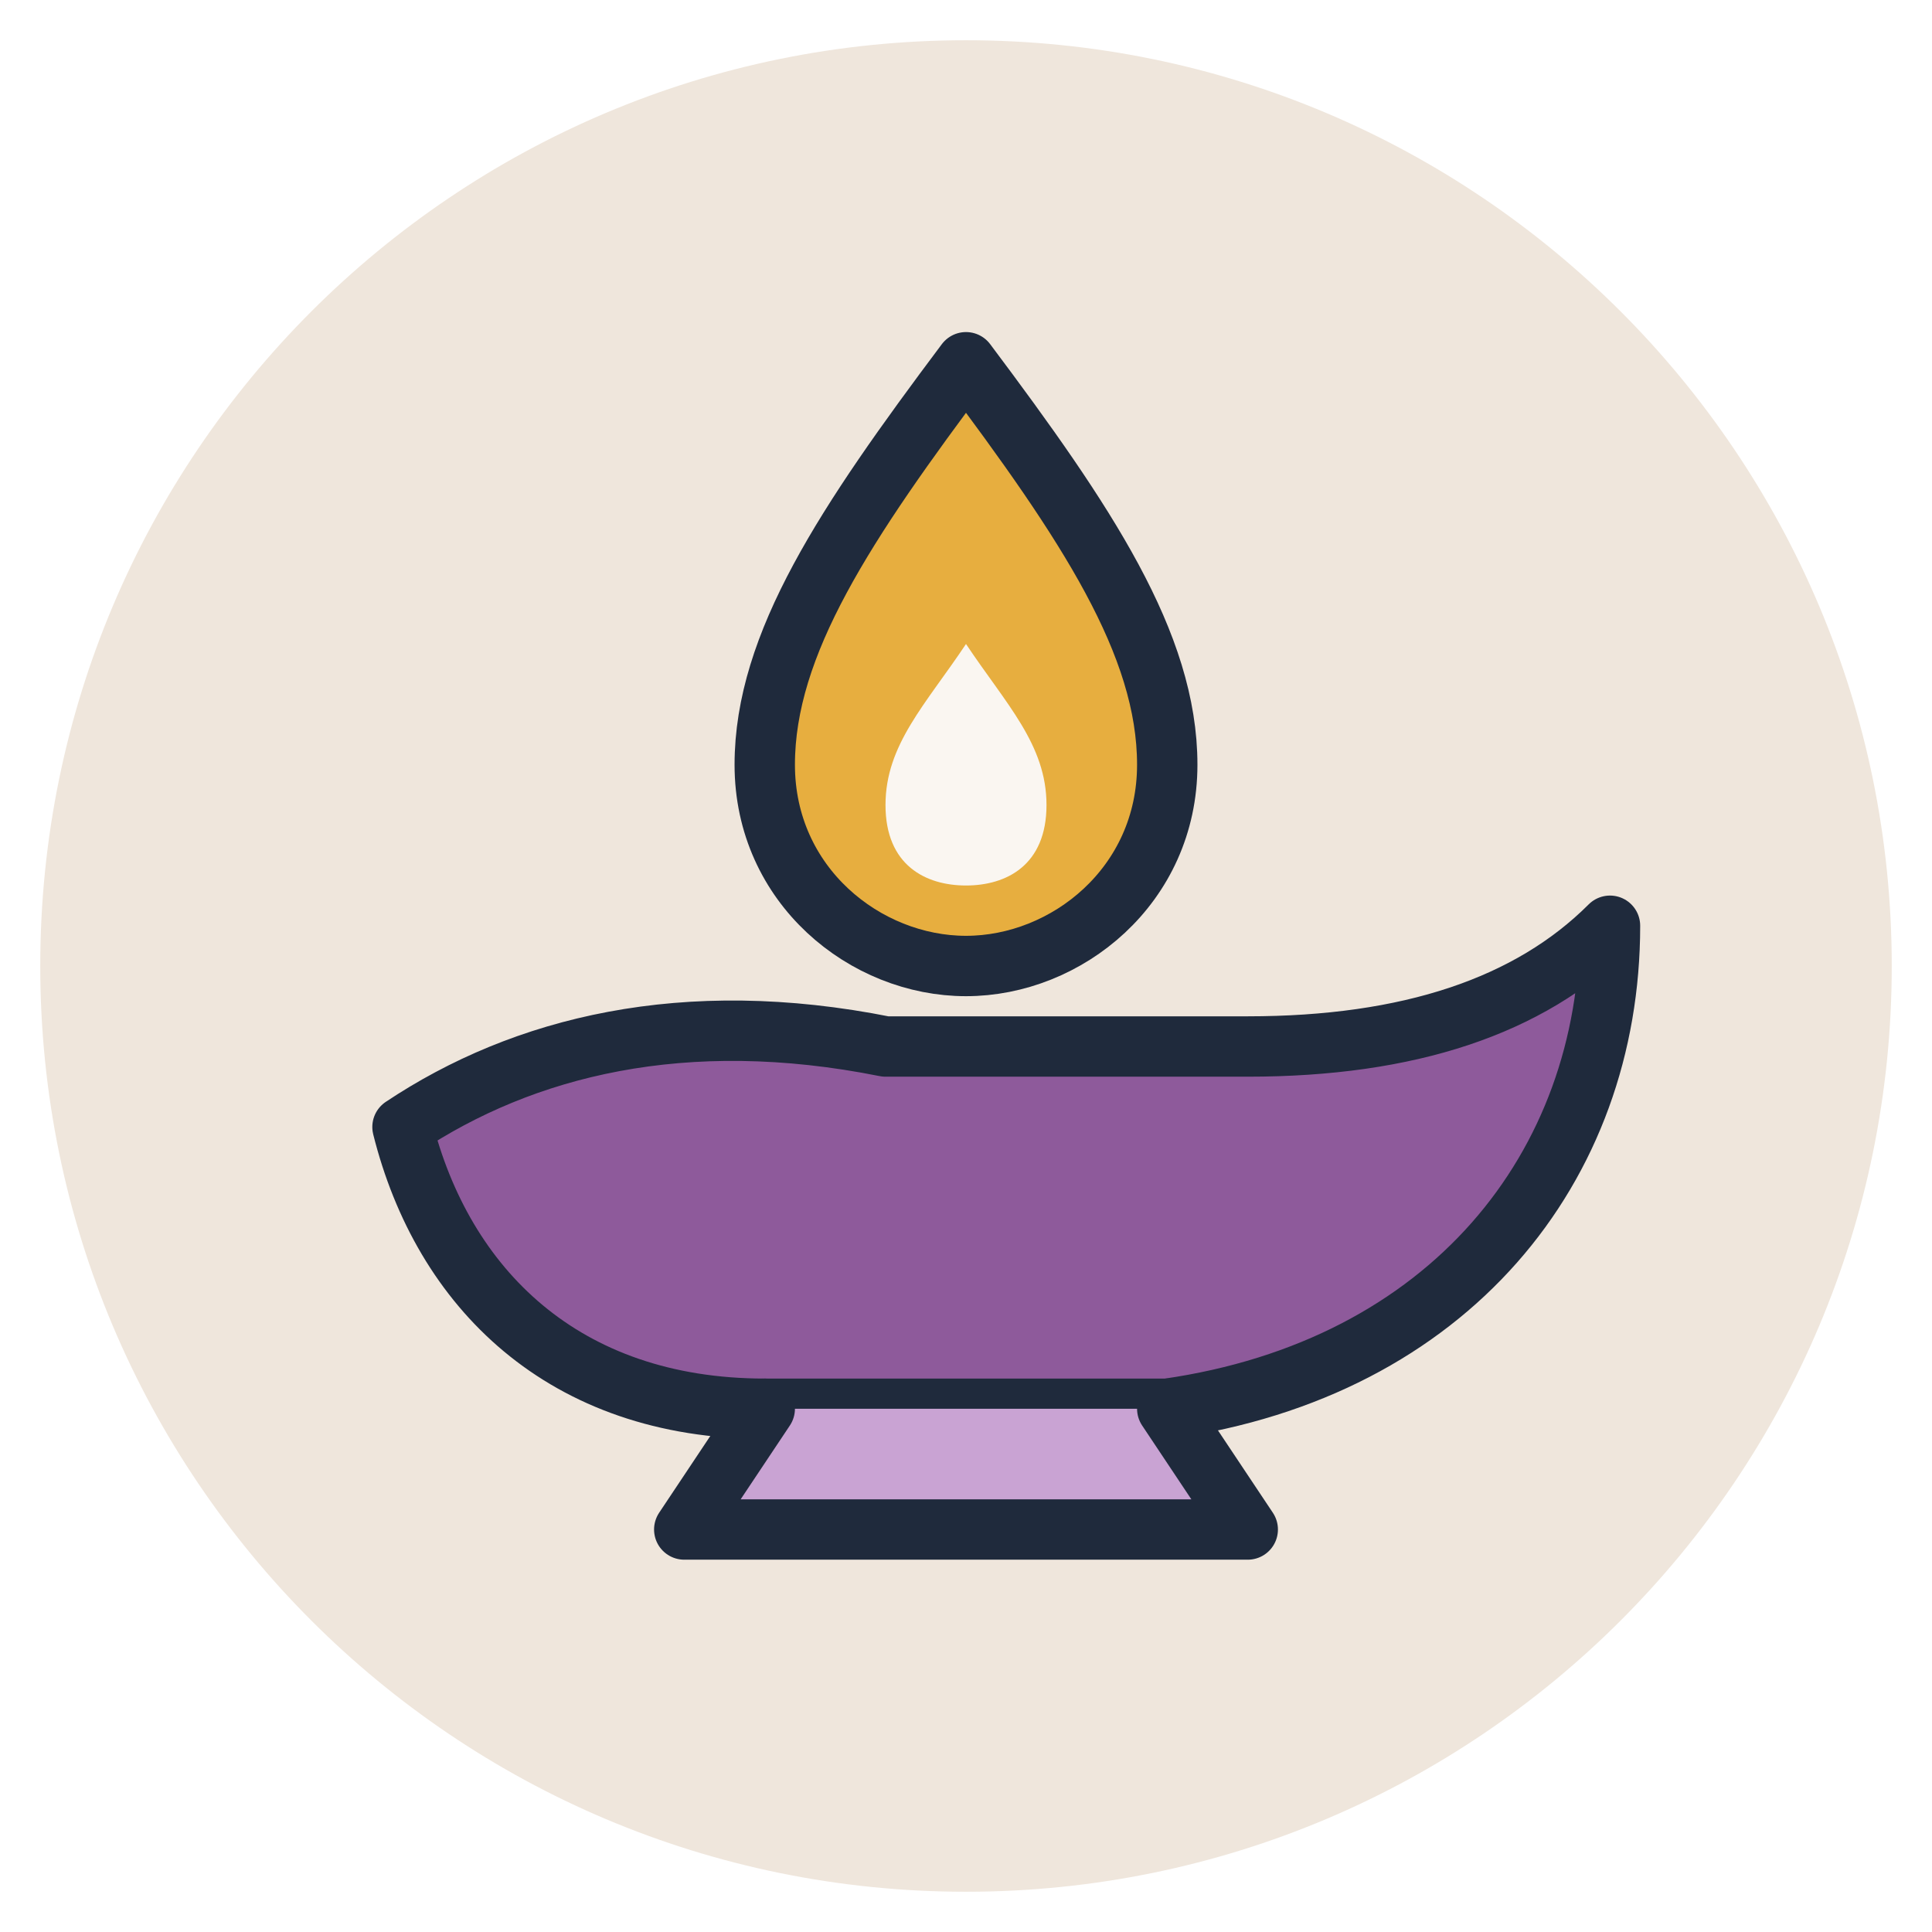
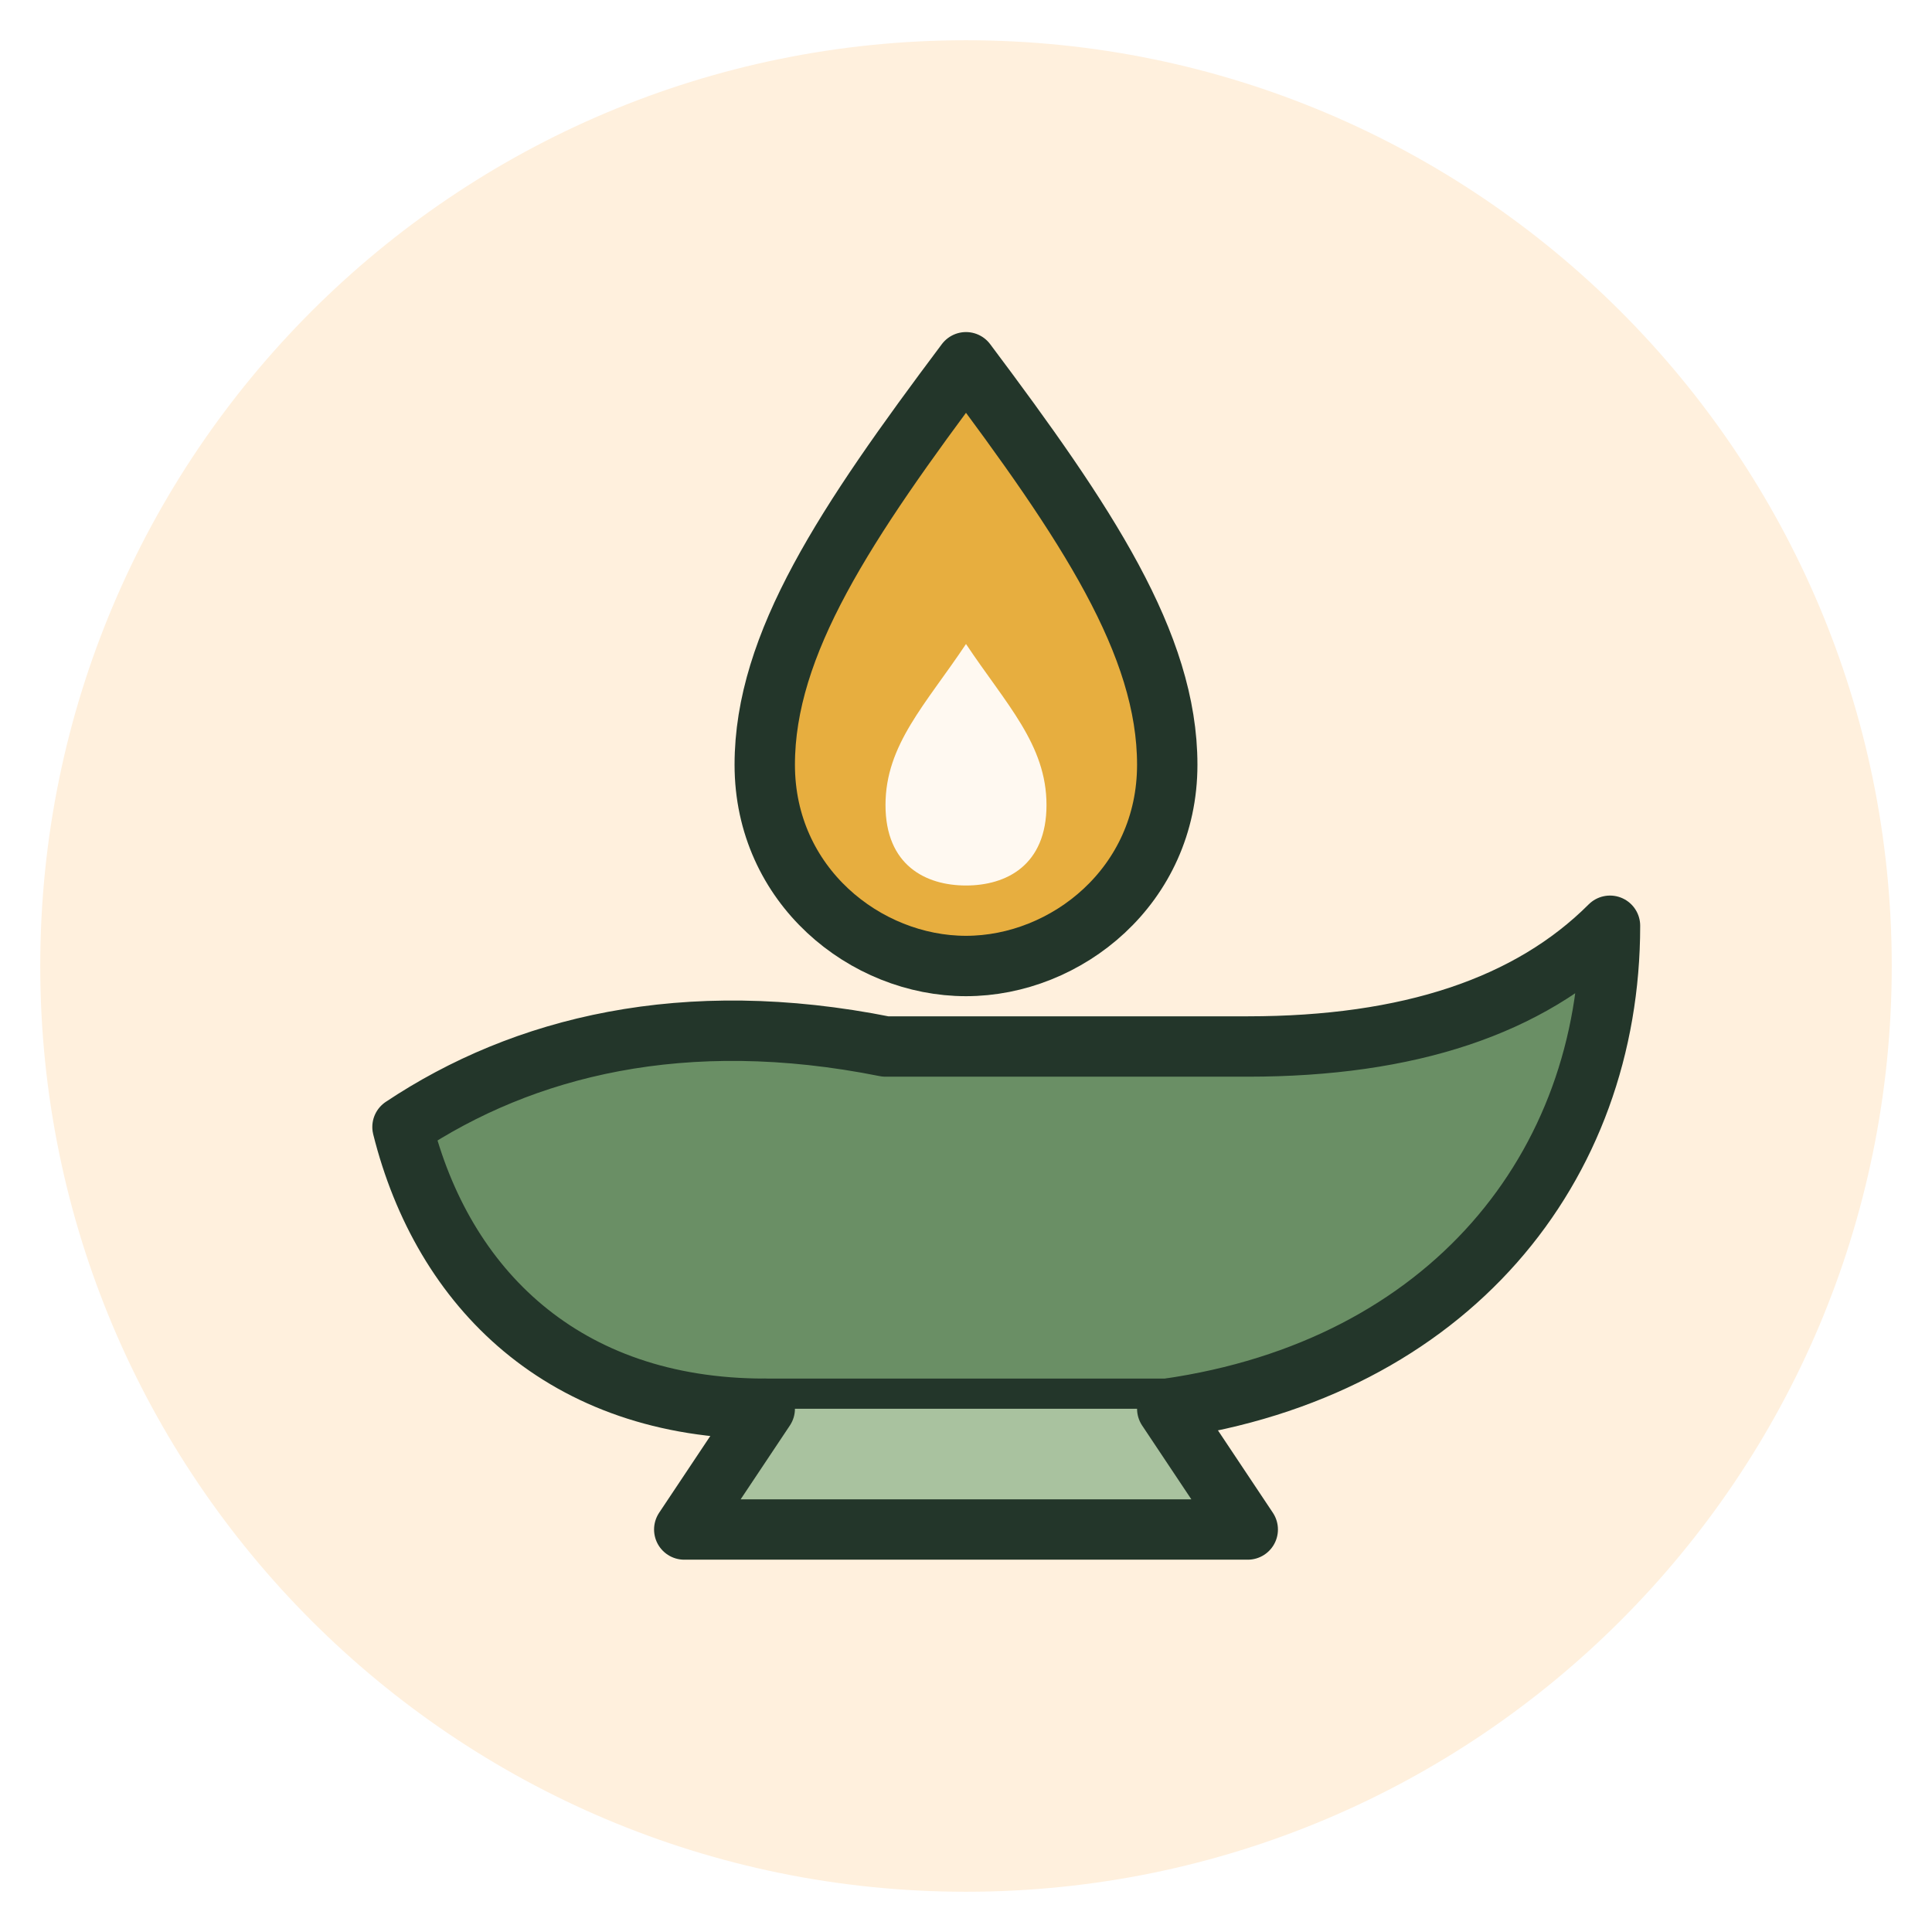
<svg xmlns="http://www.w3.org/2000/svg" viewBox="0 0 96 96" role="img" aria-label="heiligheid">
-   <circle cx="48" cy="48" r="46" fill="#EFE6DC" />
-   <path d="M48 18 C54 26 58 32 58 38 C58 44 53 48 48 48 C43 48 38 44 38 38 C38 32 42 26 48 18 Z" fill="#E7AE3F" stroke="#1F2A3C" stroke-width="3" stroke-linejoin="round" stroke-linecap="round" />
-   <path d="M48 32 C50 35 52 37 52 40 C52 43 50 44 48 44 C46 44 44 43 44 40 C44 37 46 35 48 32 Z" fill="#FAF6F1" />
-   <path d="M20 56 C26 52 34 50 44 52 H62 C70 52 76 50 80 46 C80 58 72 68 58 70 H38 C28 70 22 64 20 56 Z" fill="#8E5A9B" stroke="#1F2A3C" stroke-width="3" stroke-linejoin="round" stroke-linecap="round" />
-   <path d="M38 70 l-4 6 h28 l-4 -6" fill="#C9A3D3" stroke="#1F2A3C" stroke-width="3" stroke-linejoin="round" stroke-linecap="round" />
+   <circle cx="48" cy="48" r="46" fill="#FFF0DD" />
+   <path d="M48 18 C54 26 58 32 58 38 C58 44 53 48 48 48 C43 48 38 44 38 38 C38 32 42 26 48 18 Z" fill="#E7AE3F" stroke="#23362A" stroke-width="3" stroke-linejoin="round" stroke-linecap="round" />
+   <path d="M48 32 C50 35 52 37 52 40 C52 43 50 44 48 44 C46 44 44 43 44 40 C44 37 46 35 48 32 Z" fill="#FFF9F1" />
+   <path d="M20 56 C26 52 34 50 44 52 H62 C70 52 76 50 80 46 C80 58 72 68 58 70 H38 C28 70 22 64 20 56 Z" fill="#6A8F65" stroke="#23362A" stroke-width="3" stroke-linejoin="round" stroke-linecap="round" />
+   <path d="M38 70 l-4 6 h28 l-4 -6" fill="#A9C29F" stroke="#23362A" stroke-width="3" stroke-linejoin="round" stroke-linecap="round" />
</svg>
